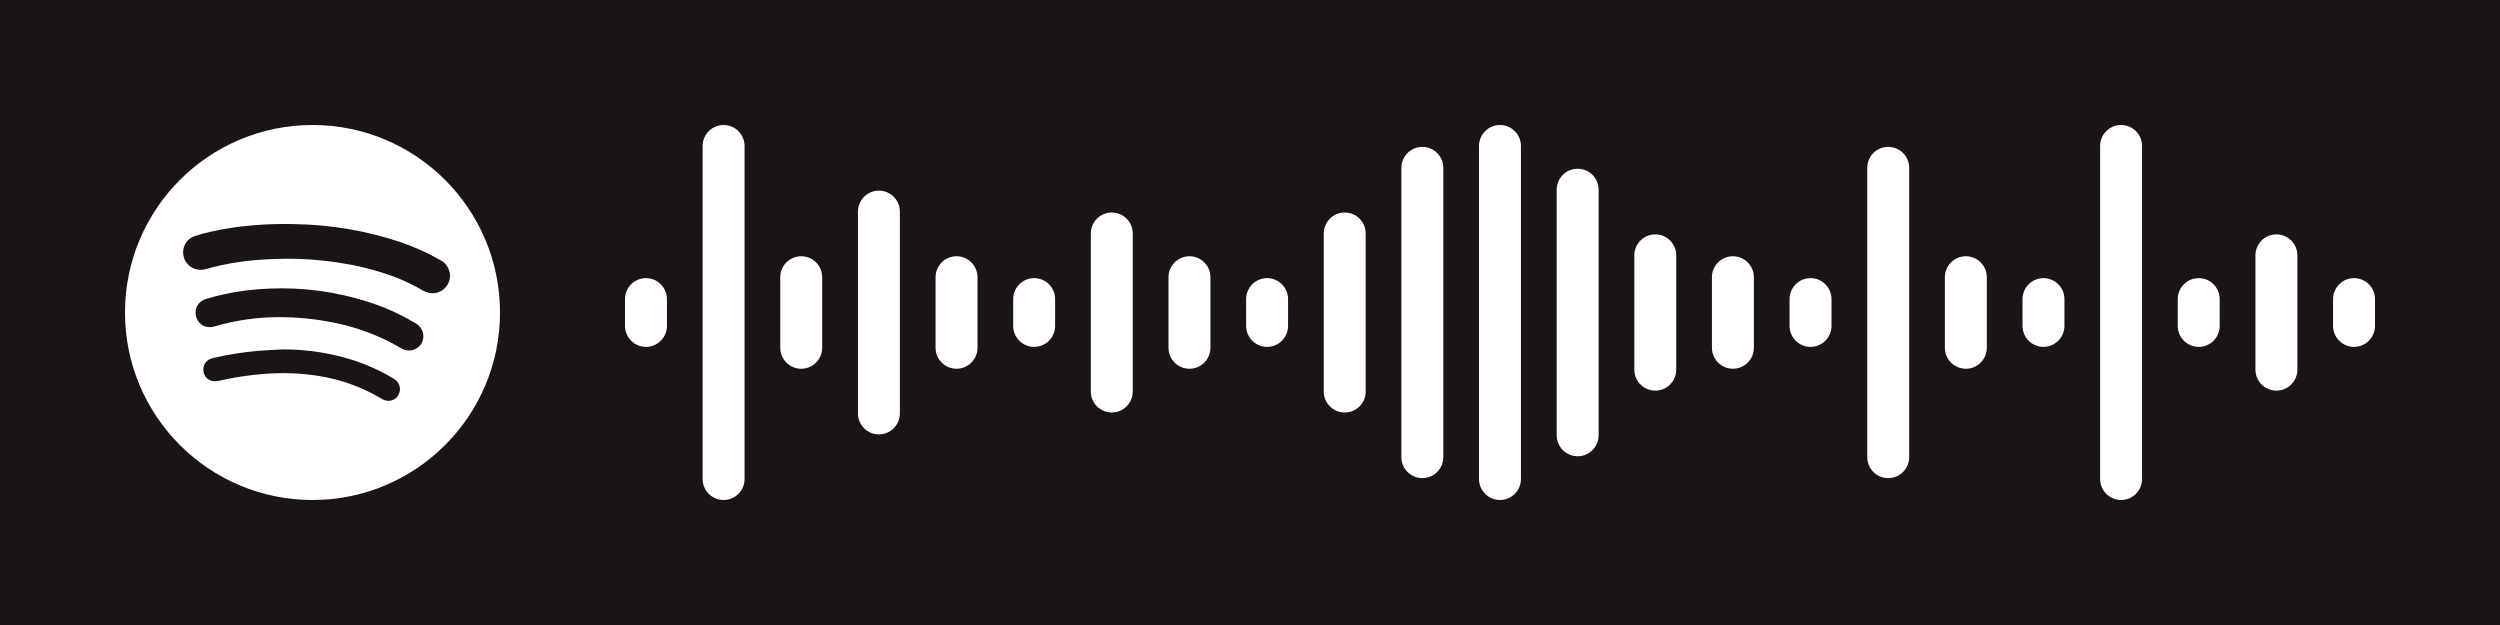
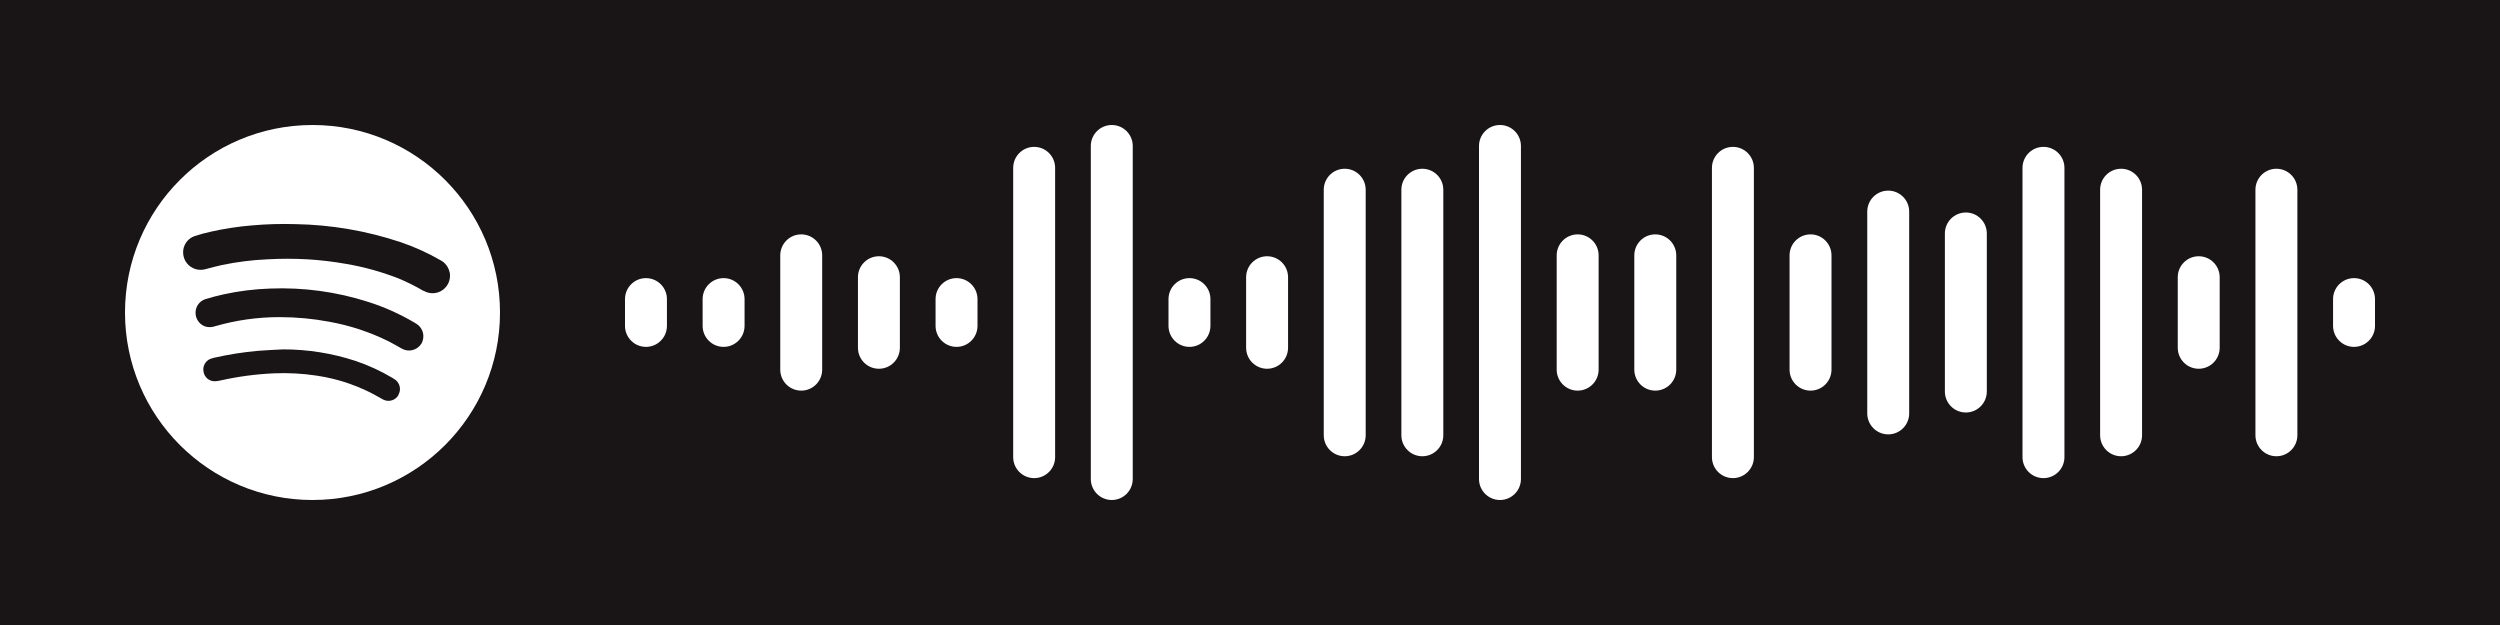
<svg xmlns="http://www.w3.org/2000/svg" width="640" height="160" viewBox="0 0 400 100">
  <rect x="0" y="0" width="400" height="100" fill="#191415" />
  <rect x="100.00" y="44.50" width="6.71" height="11.00" rx="3.36" ry="3.36" fill="#ffffff" />
-   <rect x="112.42" y="20.00" width="6.71" height="60.00" rx="3.36" ry="3.36" fill="#ffffff" />
-   <rect x="124.84" y="41.00" width="6.71" height="18.00" rx="3.36" ry="3.36" fill="#ffffff" />
-   <rect x="137.27" y="30.50" width="6.71" height="39.00" rx="3.36" ry="3.36" fill="#ffffff" />
-   <rect x="149.69" y="41.00" width="6.71" height="18.00" rx="3.36" ry="3.36" fill="#ffffff" />
-   <rect x="162.11" y="44.50" width="6.71" height="11.00" rx="3.36" ry="3.36" fill="#ffffff" />
-   <rect x="174.53" y="34.00" width="6.71" height="32.00" rx="3.36" ry="3.36" fill="#ffffff" />
-   <rect x="186.96" y="41.00" width="6.71" height="18.00" rx="3.36" ry="3.36" fill="#ffffff" />
-   <rect x="199.38" y="44.50" width="6.71" height="11.00" rx="3.36" ry="3.36" fill="#ffffff" />
-   <rect x="211.80" y="34.00" width="6.71" height="32.00" rx="3.36" ry="3.36" fill="#ffffff" />
-   <rect x="224.22" y="23.50" width="6.71" height="53.00" rx="3.36" ry="3.36" fill="#ffffff" />
+   <rect x="112.42" y="44.50" width="6.71" height="11.00" rx="3.36" ry="3.36" fill="#ffffff" />
+   <rect x="124.84" y="37.50" width="6.71" height="25.00" rx="3.36" ry="3.36" fill="#ffffff" />
+   <rect x="137.27" y="41.00" width="6.71" height="18.00" rx="3.36" ry="3.36" fill="#ffffff" />
+   <rect x="149.69" y="44.50" width="6.71" height="11.00" rx="3.36" ry="3.36" fill="#ffffff" />
+   <rect x="162.11" y="23.50" width="6.71" height="53.00" rx="3.36" ry="3.36" fill="#ffffff" />
+   <rect x="174.53" y="20.00" width="6.71" height="60.00" rx="3.36" ry="3.36" fill="#ffffff" />
+   <rect x="186.96" y="44.50" width="6.71" height="11.00" rx="3.36" ry="3.36" fill="#ffffff" />
+   <rect x="199.38" y="41.00" width="6.71" height="18.00" rx="3.36" ry="3.36" fill="#ffffff" />
+   <rect x="211.80" y="27.00" width="6.71" height="46.00" rx="3.36" ry="3.36" fill="#ffffff" />
+   <rect x="224.22" y="27.00" width="6.71" height="46.00" rx="3.36" ry="3.36" fill="#ffffff" />
  <rect x="236.64" y="20.00" width="6.71" height="60.00" rx="3.36" ry="3.36" fill="#ffffff" />
-   <rect x="249.07" y="27.00" width="6.71" height="46.00" rx="3.36" ry="3.36" fill="#ffffff" />
+   <rect x="249.07" y="37.50" width="6.71" height="25.00" rx="3.36" ry="3.36" fill="#ffffff" />
  <rect x="261.49" y="37.50" width="6.71" height="25.00" rx="3.36" ry="3.36" fill="#ffffff" />
-   <rect x="273.91" y="41.00" width="6.71" height="18.00" rx="3.36" ry="3.36" fill="#ffffff" />
-   <rect x="286.33" y="44.50" width="6.71" height="11.00" rx="3.36" ry="3.36" fill="#ffffff" />
-   <rect x="298.76" y="23.50" width="6.71" height="53.00" rx="3.36" ry="3.36" fill="#ffffff" />
-   <rect x="311.18" y="41.00" width="6.71" height="18.00" rx="3.36" ry="3.36" fill="#ffffff" />
-   <rect x="323.60" y="44.50" width="6.71" height="11.00" rx="3.36" ry="3.36" fill="#ffffff" />
-   <rect x="336.02" y="20.00" width="6.71" height="60.00" rx="3.36" ry="3.36" fill="#ffffff" />
-   <rect x="348.44" y="44.50" width="6.71" height="11.00" rx="3.36" ry="3.36" fill="#ffffff" />
-   <rect x="360.87" y="37.50" width="6.71" height="25.00" rx="3.36" ry="3.36" fill="#ffffff" />
+   <rect x="273.91" y="23.50" width="6.71" height="53.00" rx="3.36" ry="3.36" fill="#ffffff" />
+   <rect x="286.33" y="37.50" width="6.71" height="25.00" rx="3.36" ry="3.36" fill="#ffffff" />
+   <rect x="298.76" y="30.50" width="6.71" height="39.00" rx="3.36" ry="3.36" fill="#ffffff" />
+   <rect x="311.18" y="34.00" width="6.71" height="32.00" rx="3.36" ry="3.36" fill="#ffffff" />
+   <rect x="323.60" y="23.50" width="6.71" height="53.00" rx="3.36" ry="3.36" fill="#ffffff" />
+   <rect x="336.02" y="27.00" width="6.71" height="46.00" rx="3.36" ry="3.36" fill="#ffffff" />
+   <rect x="348.44" y="41.00" width="6.71" height="18.00" rx="3.36" ry="3.36" fill="#ffffff" />
+   <rect x="360.87" y="27.00" width="6.71" height="46.00" rx="3.36" ry="3.36" fill="#ffffff" />
  <rect x="373.29" y="44.50" width="6.71" height="11.00" rx="3.36" ry="3.36" fill="#ffffff" />
  <g transform="translate(20,20)">
    <path fill="#ffffff" d="M30,0A30,30,0,1,1,0,30,30,30,0,0,1,30,0M43.73,43.2a1.85,1.85,0,0,0-.47-2.43,5,5,0,0,0-.48-.31,30.64,30.64,0,0,0-5.92-2.72,37.07,37.07,0,0,0-11.56-1.84c-1.33.07-2.67.12-4,.23a52.44,52.44,0,0,0-7.08,1.12,3.45,3.45,0,0,0-.54.16,1.83,1.83,0,0,0-1.11,2.08A1.79,1.79,0,0,0,14.37,41a4.29,4.29,0,0,0,.88-.12,48.93,48.93,0,0,1,8.66-1.15,35.33,35.33,0,0,1,6.75.37,28.29,28.29,0,0,1,10.25,3.61,4.77,4.77,0,0,0,.5.27,1.85,1.85,0,0,0,2.33-.74M47.41,35a2.34,2.34,0,0,0-.78-3.19l-.35-.21a35.72,35.72,0,0,0-7.38-3.3,45.39,45.39,0,0,0-15.7-2.13,41.19,41.19,0,0,0-7.39.92c-1,.22-2,.48-2.94.77A2.26,2.26,0,0,0,11.29,30a2.32,2.32,0,0,0,1.44,2.2,2.47,2.47,0,0,0,1.67,0,37,37,0,0,1,10.38-1.46,43,43,0,0,1,7.91.74,35.46,35.46,0,0,1,9.58,3.18c.66.34,1.3.72,1.95,1.08A2.33,2.33,0,0,0,47.41,35m.35-8.49A2.79,2.79,0,0,0,52,24.11c0-.2,0-.4-.08-.6a2.78,2.78,0,0,0-1.4-1.85,35.91,35.91,0,0,0-6.41-2.91,56.19,56.19,0,0,0-16.86-2.89,58.46,58.46,0,0,0-7,.21,48.31,48.31,0,0,0-6.52,1c-.87.2-1.73.42-2.58.7a2.73,2.73,0,0,0-1.85,2.68,2.79,2.79,0,0,0,2,2.61,2.9,2.9,0,0,0,1.6,0c.87-.23,1.75-.47,2.63-.66a45.52,45.52,0,0,1,7.26-.91,57.42,57.42,0,0,1,6.4,0,53.7,53.7,0,0,1,6.11.72,42.63,42.63,0,0,1,8.49,2.35,33.25,33.25,0,0,1,4,2" />
  </g>
</svg>
